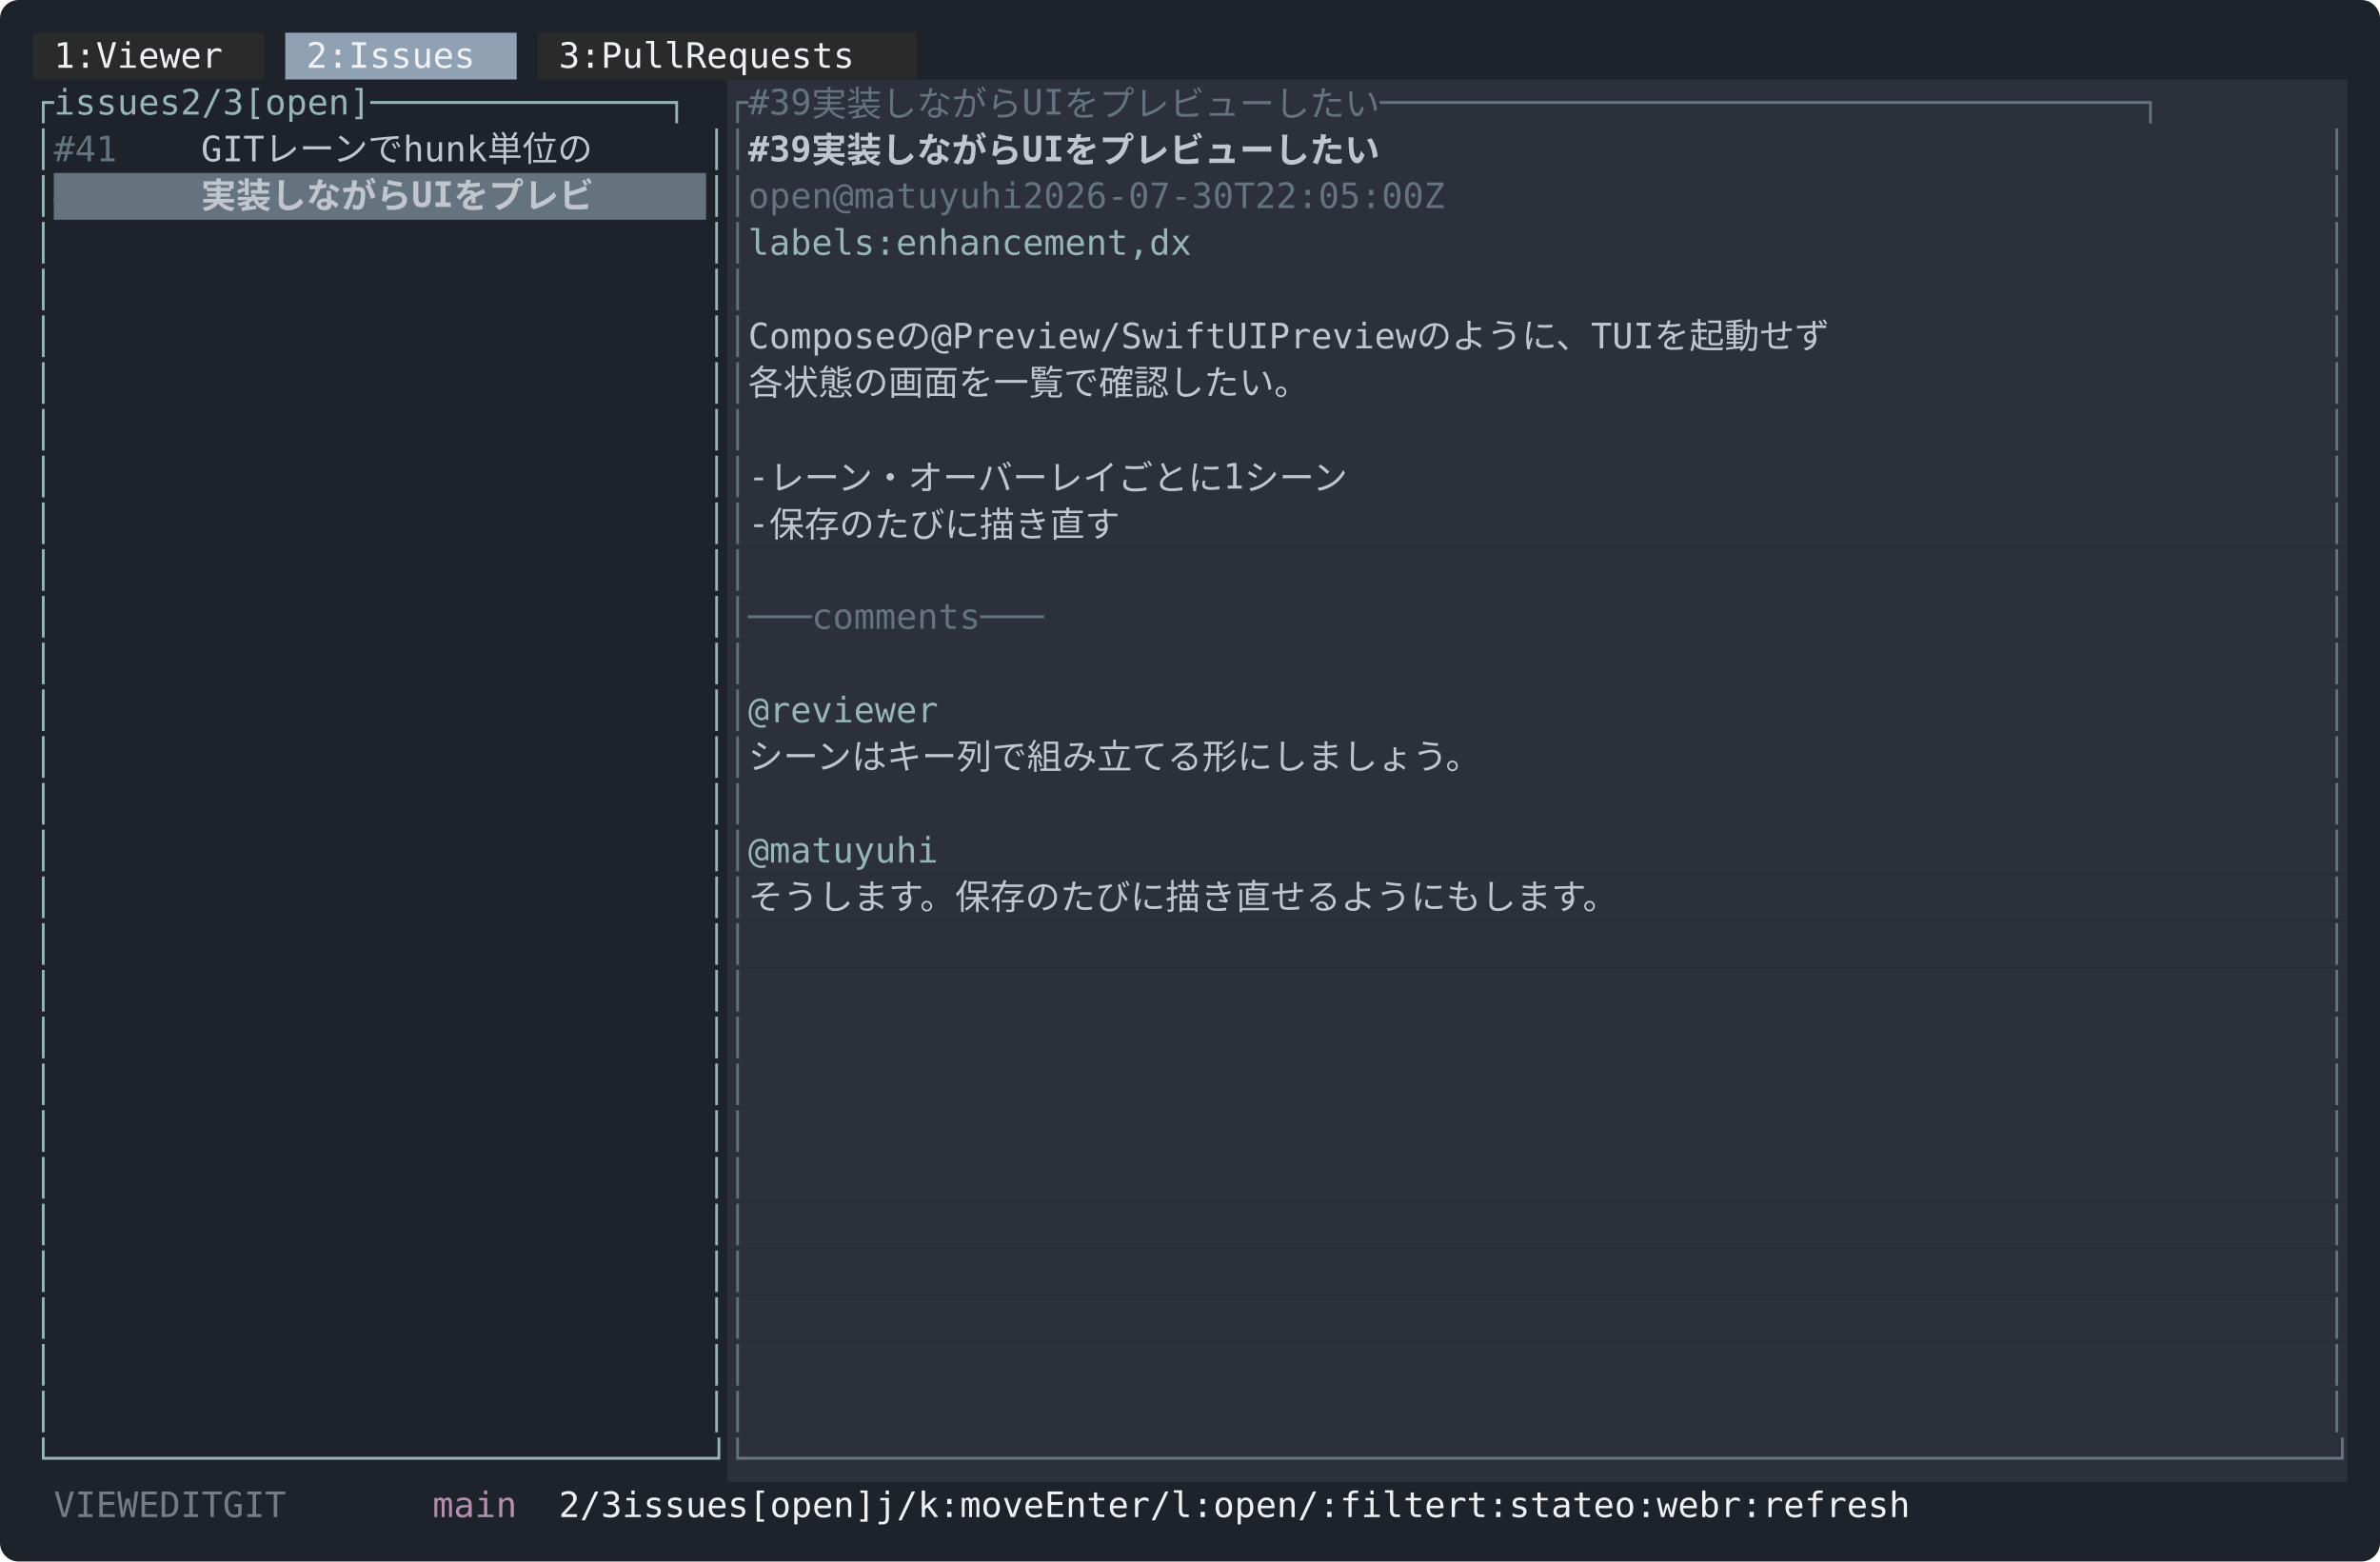
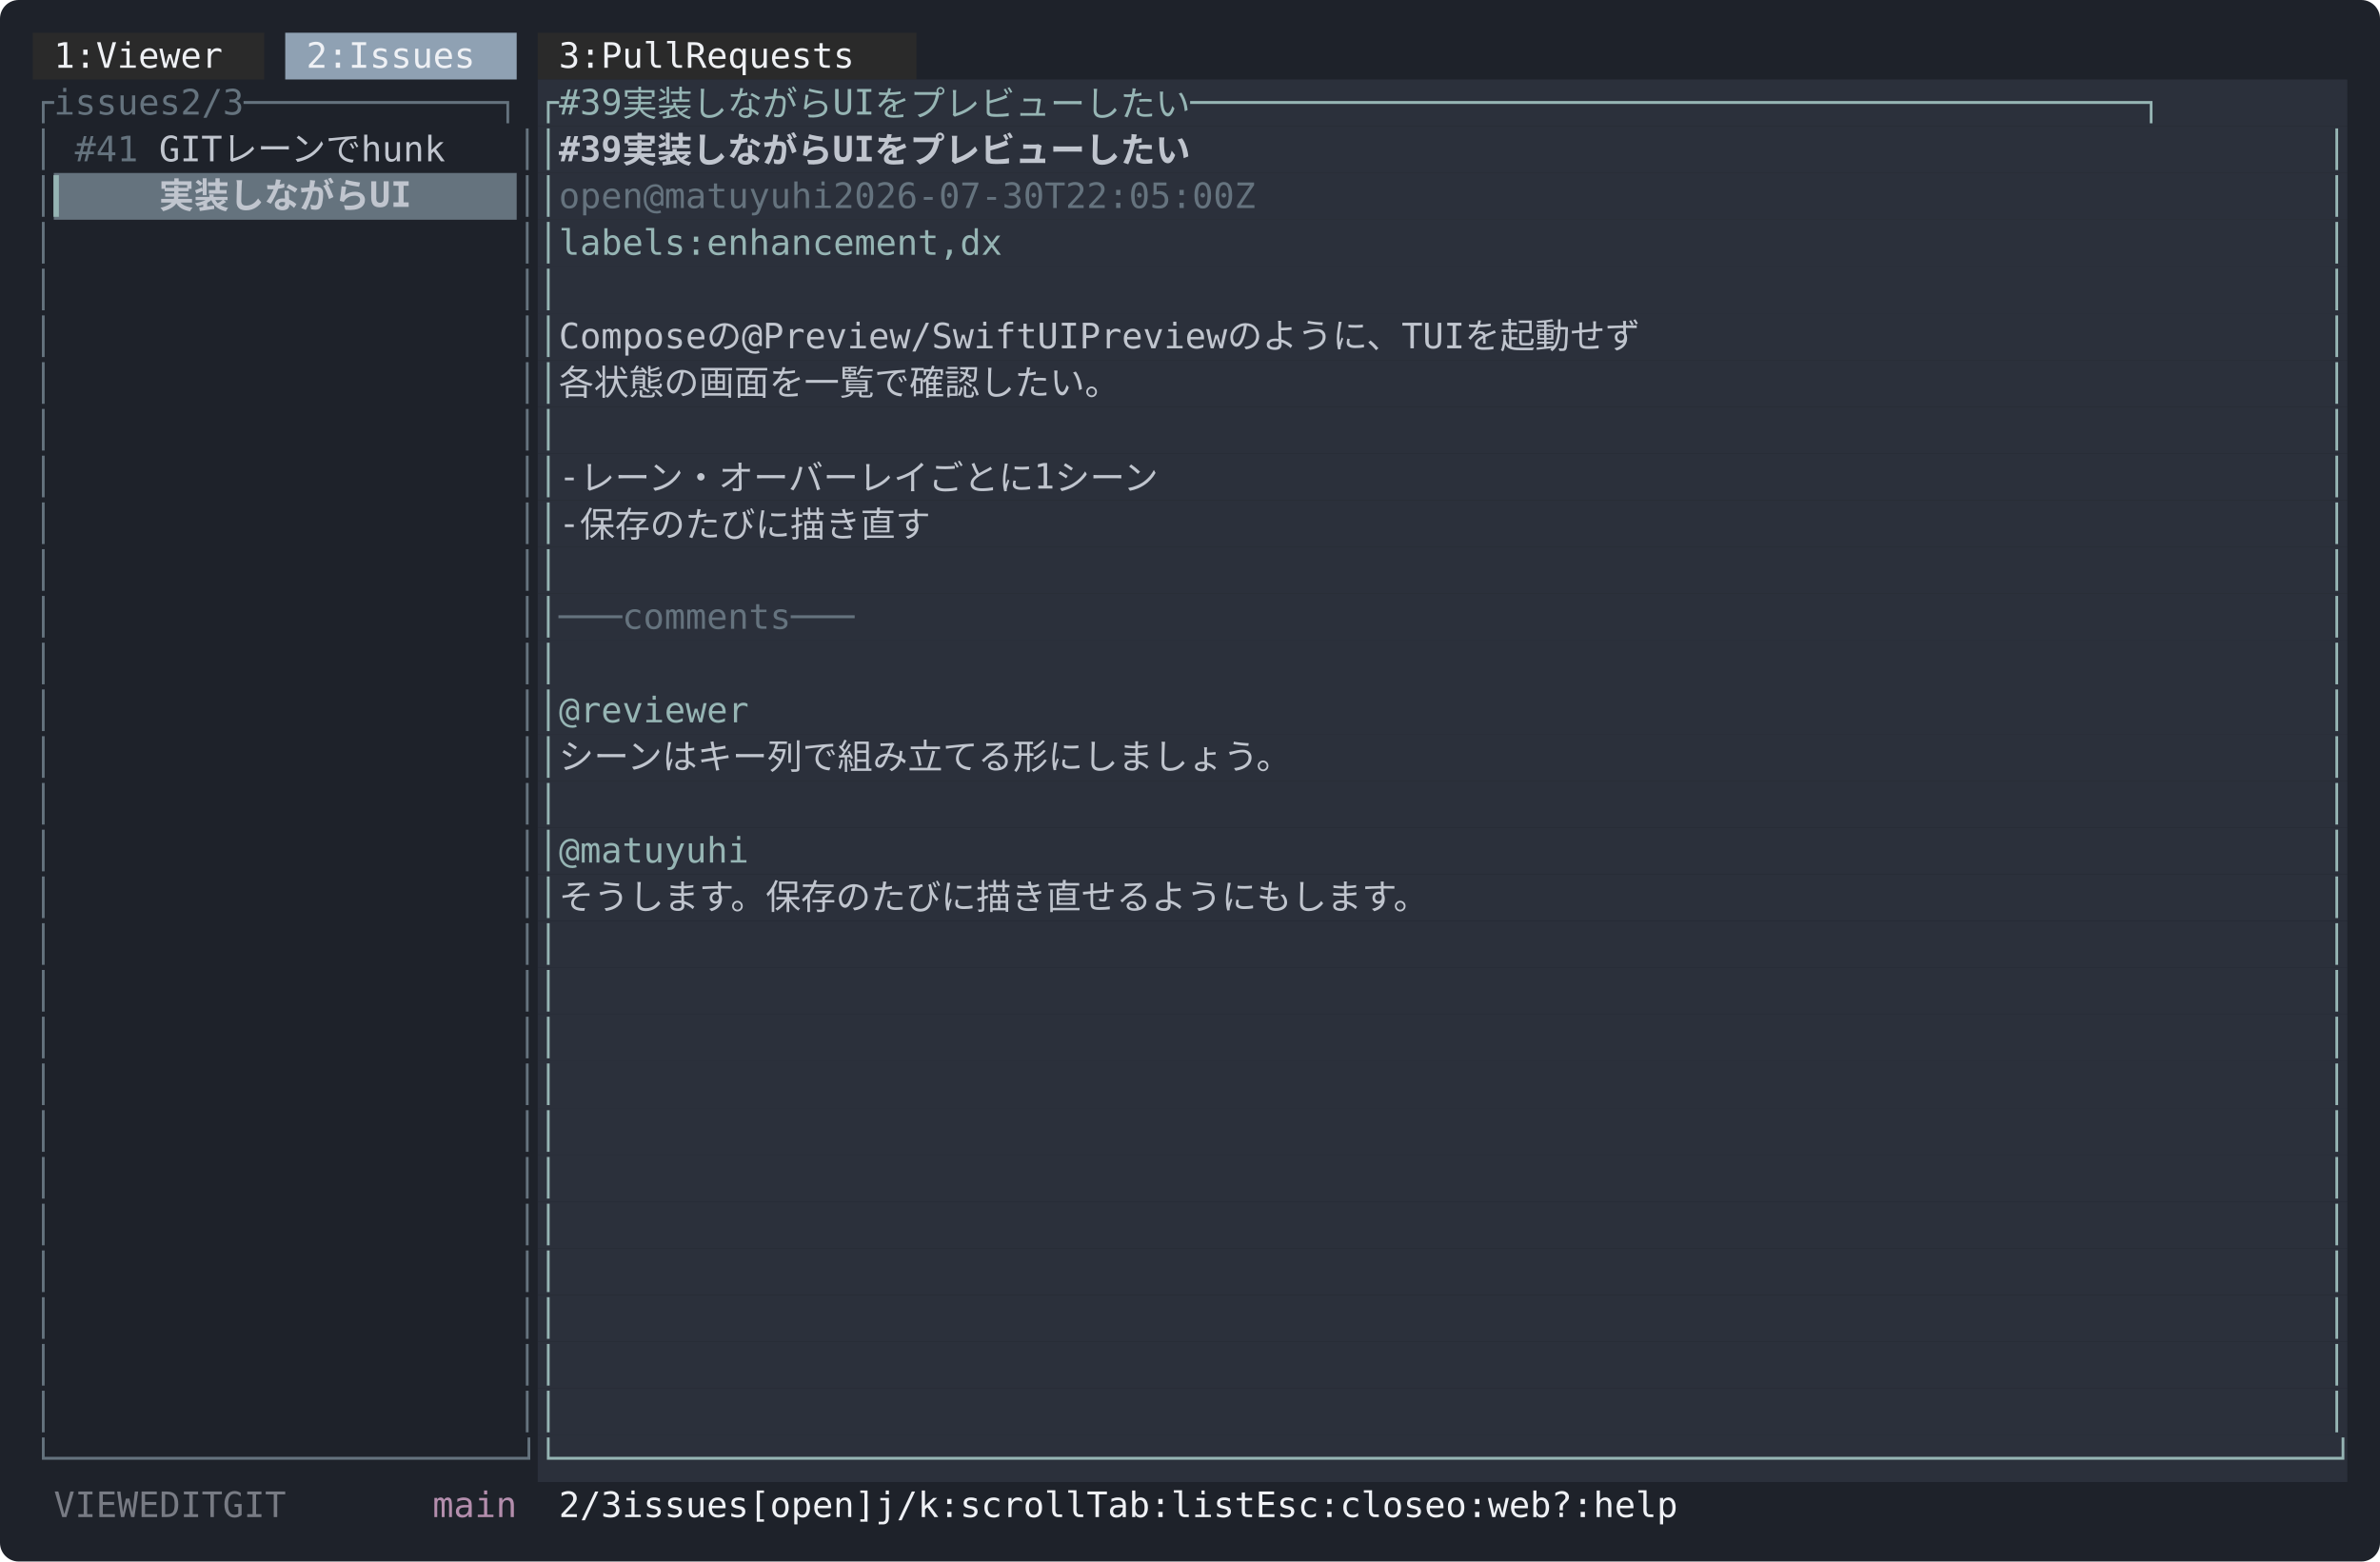
<svg xmlns="http://www.w3.org/2000/svg" width="1018" height="668" viewBox="0 0 1018 668" font-family="ui-monospace, SFMono-Regular, Menlo, Consolas, 'DejaVu Sans Mono', monospace" font-size="15">
  <rect width="1018" height="668" rx="8" fill="#1e222a" />
  <rect x="14" y="14" width="99" height="20" fill="#2a2a2a" />
  <rect x="122" y="14" width="99" height="20" fill="#8fa1b3" />
  <rect x="230" y="14" width="162" height="20" fill="#2a2a2a" />
  <text x="23 32 50 59 68 77 86 95" y="29" fill="#eff1f5">1:Viewer</text>
  <text x="131 140 158 167 176 185 194 203" y="29" fill="#eff1f5">2:Issues</text>
  <text x="239 248 266 275 284 293 311 320 329 338 347 356 365 374" y="29" fill="#eff1f5">3:PullRequests</text>
-   <rect x="311" y="34" width="693" height="20" fill="#2b303b" />
-   <text x="14 23 32 41 50 59 68 86 95 104 122 131 140 149 158 167 176 185 194 203 212 221 230 239 248 257 266 275 284 293 302" y="49" fill="#96b5b4">┌issues2/3[open]──────────────┐</text>
-   <text x="311 320 329 338 365 383 401 419 437 455 482 491 509 527 545 563 581 599 617 635 653 671 680 689 698 707 716 725 734 743 752 761 770 779 788 797 806 815 824 833 842 851 860 869 878 887 896 905 914 923 932 941 950 959 968 977 986 995" y="49" fill="#65737e">┌#39実装しながらUIをプレビューしたい────────────────────────────────────┐</text>
-   <rect x="311" y="54" width="693" height="20" fill="#2b303b" />
-   <text x="14" y="69" fill="#96b5b4">│</text>
-   <text x="23 32 41" y="69" fill="#65737e">#41</text>
-   <text x="86 95 104 122 140 158 176 203 212 221 230 248 266 284" y="69" fill="#c0c5ce">GITレーンでhunk単位の</text>
-   <text x="302" y="69" fill="#96b5b4">│</text>
-   <text x="311" y="69" fill="#65737e">│</text>
-   <text x="320 329 338 365 383 401 419 437 455 482 491 509 527 545 563 581 599 617 635 653" y="69" fill="#c0c5ce" font-weight="bold">#39実装しながらUIをプレビューしたい</text>
-   <text x="995" y="69" fill="#65737e">│</text>
-   <rect x="23" y="74" width="279" height="20" fill="#65737e" />
-   <rect x="311" y="74" width="693" height="20" fill="#2b303b" />
-   <text x="14" y="89" fill="#96b5b4">│</text>
-   <text x="23 32 41" y="89" fill="#65737e" font-weight="bold">#39</text>
-   <text x="86 104 122 140 158 176 203 212 230 248 266 284" y="89" fill="#c0c5ce" font-weight="bold">実装しながらUIをプレビ</text>
-   <text x="302" y="89" fill="#96b5b4">│</text>
-   <text x="311 320 329 338 347 374 383 392 401 410 419 428 437 446 473 482 491 500 509 518 527 536 545 554 563 572 581 590 599 608 617 626 635 644" y="89" fill="#65737e">│open@matuyuhi2026-07-30T22:05:00Z</text>
-   <text x="995" y="89" fill="#65737e">│</text>
-   <rect x="311" y="94" width="693" height="20" fill="#2b303b" />
-   <text x="14" y="109" fill="#96b5b4">│</text>
-   <text x="302" y="109" fill="#96b5b4">│</text>
-   <text x="311" y="109" fill="#65737e">│</text>
-   <text x="320 329 338 347 356 365 374 392 401 410 419 428 437 446 455 464 473 482 491 509 518" y="109" fill="#96b5b4">labels:enhancement,dx</text>
-   <text x="995" y="109" fill="#65737e">│</text>
-   <rect x="311" y="114" width="693" height="20" fill="#2b303b" />
-   <text x="14" y="129" fill="#96b5b4">│</text>
-   <text x="302" y="129" fill="#96b5b4">│</text>
-   <text x="311" y="129" fill="#65737e">│</text>
-   <text x="995" y="129" fill="#65737e">│</text>
-   <rect x="311" y="134" width="693" height="20" fill="#2b303b" />
-   <text x="14" y="149" fill="#96b5b4">│</text>
-   <text x="302" y="149" fill="#96b5b4">│</text>
-   <text x="311" y="149" fill="#65737e">│</text>
-   <text x="320 329 338 347 356 365 374 392 419 428 437 446 455 464 473 482 500 518 527 536 545 554 563 572 590 599 608 617 626 635 644 662 680 698 716 734 752 761 770 788 806 824 842 860" y="149" fill="#c0c5ce">Composeの@Preview/SwiftUIPreviewのように、TUIを起動せず</text>
-   <text x="995" y="149" fill="#65737e">│</text>
-   <rect x="311" y="154" width="693" height="20" fill="#2b303b" />
-   <text x="14" y="169" fill="#96b5b4">│</text>
-   <text x="302" y="169" fill="#96b5b4">│</text>
-   <text x="311" y="169" fill="#65737e">│</text>
-   <text x="320 338 356 374 392 410 428 446 464 482 500 518 536 554 572 590" y="169" fill="#c0c5ce">各状態の画面を一覧で確認したい。</text>
-   <text x="995" y="169" fill="#65737e">│</text>
-   <rect x="311" y="174" width="693" height="20" fill="#2b303b" />
-   <text x="14" y="189" fill="#96b5b4">│</text>
-   <text x="302" y="189" fill="#96b5b4">│</text>
-   <text x="311" y="189" fill="#65737e">│</text>
-   <text x="995" y="189" fill="#65737e">│</text>
-   <rect x="311" y="194" width="693" height="20" fill="#2b303b" />
-   <text x="14" y="209" fill="#96b5b4">│</text>
-   <text x="302" y="209" fill="#96b5b4">│</text>
-   <text x="311" y="209" fill="#65737e">│</text>
-   <text x="320 338 356 374 392 410 428 446 464 482 500 518 536 554 581 599 617 635" y="209" fill="#c0c5ce">-レーン・オーバーレイごとに1シーン</text>
-   <text x="995" y="209" fill="#65737e">│</text>
-   <rect x="311" y="214" width="693" height="20" fill="#2b303b" />
-   <text x="14" y="229" fill="#96b5b4">│</text>
-   <text x="302" y="229" fill="#96b5b4">│</text>
-   <text x="311" y="229" fill="#65737e">│</text>
-   <text x="320 338 356 374 392 410 428 446 464 482 500" y="229" fill="#c0c5ce">-保存のたびに描き直す</text>
-   <text x="995" y="229" fill="#65737e">│</text>
-   <rect x="311" y="234" width="693" height="20" fill="#2b303b" />
-   <text x="14" y="249" fill="#96b5b4">│</text>
-   <text x="302" y="249" fill="#96b5b4">│</text>
-   <text x="311" y="249" fill="#65737e">│</text>
-   <text x="995" y="249" fill="#65737e">│</text>
-   <rect x="311" y="254" width="693" height="20" fill="#2b303b" />
-   <text x="14" y="269" fill="#96b5b4">│</text>
-   <text x="302" y="269" fill="#96b5b4">│</text>
-   <text x="311 320 329 338 356 365 374 383 392 401 410 419 437 446 455" y="269" fill="#65737e">│───comments───</text>
-   <text x="995" y="269" fill="#65737e">│</text>
-   <rect x="311" y="274" width="693" height="20" fill="#2b303b" />
-   <text x="14" y="289" fill="#96b5b4">│</text>
-   <text x="302" y="289" fill="#96b5b4">│</text>
-   <text x="311" y="289" fill="#65737e">│</text>
-   <text x="995" y="289" fill="#65737e">│</text>
-   <rect x="311" y="294" width="693" height="20" fill="#2b303b" />
-   <text x="14" y="309" fill="#96b5b4">│</text>
-   <text x="302" y="309" fill="#96b5b4">│</text>
-   <text x="311" y="309" fill="#65737e">│</text>
-   <text x="320 329 338 347 356 365 374 383 392" y="309" fill="#96b5b4">@reviewer</text>
-   <text x="995" y="309" fill="#65737e">│</text>
-   <rect x="311" y="314" width="693" height="20" fill="#2b303b" />
-   <text x="14" y="329" fill="#96b5b4">│</text>
-   <text x="302" y="329" fill="#96b5b4">│</text>
-   <text x="311" y="329" fill="#65737e">│</text>
-   <text x="320 338 356 374 392 410 428 446 464 482 500 518 536 554 572 590 608 626 644 662 680" y="329" fill="#c0c5ce">シーンはキー列で組み立てる形にしましょう。</text>
-   <text x="995" y="329" fill="#65737e">│</text>
-   <rect x="311" y="334" width="693" height="20" fill="#2b303b" />
-   <text x="14" y="349" fill="#96b5b4">│</text>
-   <text x="302" y="349" fill="#96b5b4">│</text>
-   <text x="311" y="349" fill="#65737e">│</text>
-   <text x="995" y="349" fill="#65737e">│</text>
-   <rect x="311" y="354" width="693" height="20" fill="#2b303b" />
-   <text x="14" y="369" fill="#96b5b4">│</text>
-   <text x="302" y="369" fill="#96b5b4">│</text>
-   <text x="311" y="369" fill="#65737e">│</text>
-   <text x="320 329 338 347 356 365 374 383 392" y="369" fill="#96b5b4">@matuyuhi</text>
-   <text x="995" y="369" fill="#65737e">│</text>
-   <rect x="311" y="374" width="693" height="20" fill="#2b303b" />
-   <text x="14" y="389" fill="#96b5b4">│</text>
-   <text x="302" y="389" fill="#96b5b4">│</text>
-   <text x="311" y="389" fill="#65737e">│</text>
-   <text x="320 338 356 374 392 410 428 446 464 482 500 518 536 554 572 590 608 626 644 662 680 698 716 734 752" y="389" fill="#c0c5ce">そうします。保存のたびに描き直せるようにもします。</text>
-   <text x="995" y="389" fill="#65737e">│</text>
-   <rect x="311" y="394" width="693" height="20" fill="#2b303b" />
-   <text x="14" y="409" fill="#96b5b4">│</text>
-   <text x="302" y="409" fill="#96b5b4">│</text>
-   <text x="311" y="409" fill="#65737e">│</text>
-   <text x="995" y="409" fill="#65737e">│</text>
-   <rect x="311" y="414" width="693" height="20" fill="#2b303b" />
-   <text x="14" y="429" fill="#96b5b4">│</text>
-   <text x="302" y="429" fill="#96b5b4">│</text>
-   <text x="311" y="429" fill="#65737e">│</text>
-   <text x="995" y="429" fill="#65737e">│</text>
-   <rect x="311" y="434" width="693" height="20" fill="#2b303b" />
-   <text x="14" y="449" fill="#96b5b4">│</text>
-   <text x="302" y="449" fill="#96b5b4">│</text>
-   <text x="311" y="449" fill="#65737e">│</text>
-   <text x="995" y="449" fill="#65737e">│</text>
-   <rect x="311" y="454" width="693" height="20" fill="#2b303b" />
-   <text x="14" y="469" fill="#96b5b4">│</text>
-   <text x="302" y="469" fill="#96b5b4">│</text>
-   <text x="311" y="469" fill="#65737e">│</text>
-   <text x="995" y="469" fill="#65737e">│</text>
-   <rect x="311" y="474" width="693" height="20" fill="#2b303b" />
-   <text x="14" y="489" fill="#96b5b4">│</text>
-   <text x="302" y="489" fill="#96b5b4">│</text>
-   <text x="311" y="489" fill="#65737e">│</text>
-   <text x="995" y="489" fill="#65737e">│</text>
-   <rect x="311" y="494" width="693" height="20" fill="#2b303b" />
-   <text x="14" y="509" fill="#96b5b4">│</text>
-   <text x="302" y="509" fill="#96b5b4">│</text>
-   <text x="311" y="509" fill="#65737e">│</text>
-   <text x="995" y="509" fill="#65737e">│</text>
-   <rect x="311" y="514" width="693" height="20" fill="#2b303b" />
-   <text x="14" y="529" fill="#96b5b4">│</text>
-   <text x="302" y="529" fill="#96b5b4">│</text>
-   <text x="311" y="529" fill="#65737e">│</text>
-   <text x="995" y="529" fill="#65737e">│</text>
-   <rect x="311" y="534" width="693" height="20" fill="#2b303b" />
-   <text x="14" y="549" fill="#96b5b4">│</text>
-   <text x="302" y="549" fill="#96b5b4">│</text>
-   <text x="311" y="549" fill="#65737e">│</text>
-   <text x="995" y="549" fill="#65737e">│</text>
-   <rect x="311" y="554" width="693" height="20" fill="#2b303b" />
-   <text x="14" y="569" fill="#96b5b4">│</text>
-   <text x="302" y="569" fill="#96b5b4">│</text>
-   <text x="311" y="569" fill="#65737e">│</text>
-   <text x="995" y="569" fill="#65737e">│</text>
-   <rect x="311" y="574" width="693" height="20" fill="#2b303b" />
-   <text x="14" y="589" fill="#96b5b4">│</text>
-   <text x="302" y="589" fill="#96b5b4">│</text>
-   <text x="311" y="589" fill="#65737e">│</text>
-   <text x="995" y="589" fill="#65737e">│</text>
-   <rect x="311" y="594" width="693" height="20" fill="#2b303b" />
-   <text x="14" y="609" fill="#96b5b4">│</text>
-   <text x="302" y="609" fill="#96b5b4">│</text>
-   <text x="311" y="609" fill="#65737e">│</text>
-   <text x="995" y="609" fill="#65737e">│</text>
-   <rect x="311" y="614" width="693" height="20" fill="#2b303b" />
-   <text x="14 23 32 41 50 59 68 77 86 95 104 113 122 131 140 149 158 167 176 185 194 203 212 221 230 239 248 257 266 275 284 293 302" y="629" fill="#96b5b4">└───────────────────────────────┘</text>
-   <text x="311 320 329 338 347 356 365 374 383 392 401 410 419 428 437 446 455 464 473 482 491 500 509 518 527 536 545 554 563 572 581 590 599 608 617 626 635 644 653 662 671 680 689 698 707 716 725 734 743 752 761 770 779 788 797 806 815 824 833 842 851 860 869 878 887 896 905 914 923 932 941 950 959 968 977 986 995" y="629" fill="#65737e">└───────────────────────────────────────────────────────────────────────────┘</text>
+   <rect x="230" y="34" width="774" height="20" fill="#2b303b" />
+   <text x="14 23 32 41 50 59 68 86 95 104 113 122 131 140 149 158 167 176 185 194 203 212 221" y="49" fill="#65737e">┌issues2/3────────────┐</text>
+   <text x="230 239 248 257 284 302 320 338 356 374 401 410 428 446 464 482 500 518 536 554 572 590 599 608 617 626 635 644 653 662 671 680 689 698 707 716 725 734 743 752 761 770 779 788 797 806 815 824 833 842 851 860 869 878 887 896 905 914 923 932 941 950 959 968 977 986 995" y="49" fill="#96b5b4">┌#39実装しながらUIをプレビューしたい─────────────────────────────────────────────┐</text>
+   <rect x="230" y="54" width="774" height="20" fill="#2b303b" />
+   <text x="14" y="69" fill="#65737e">│</text>
+   <text x="32 41 50" y="69" fill="#65737e">#41</text>
+   <text x="68 77 86 104 122 140 158 185 194 203 212" y="69" fill="#c0c5ce">GITレーンでhunk</text>
+   <text x="221" y="69" fill="#65737e">│</text>
+   <text x="230" y="69" fill="#96b5b4">│</text>
+   <text x="239 248 257 284 302 320 338 356 374 401 410 428 446 464 482 500 518 536 554 572" y="69" fill="#c0c5ce" font-weight="bold">#39実装しながらUIをプレビューしたい</text>
+   <text x="995" y="69" fill="#96b5b4">│</text>
+   <rect x="23" y="74" width="198" height="20" fill="#65737e" />
+   <rect x="230" y="74" width="774" height="20" fill="#2b303b" />
+   <text x="14" y="89" fill="#65737e">│</text>
+   <text x="23" y="89" fill="#96b5b4" font-weight="bold">▎</text>
+   <text x="32 41 50" y="89" fill="#65737e" font-weight="bold">#39</text>
+   <text x="68 86 104 122 140 158 185 194" y="89" fill="#c0c5ce" font-weight="bold">実装しながらUI</text>
+   <text x="221" y="89" fill="#65737e">│</text>
+   <text x="230" y="89" fill="#96b5b4">│</text>
+   <text x="239 248 257 266 293 302 311 320 329 338 347 356 365 392 401 410 419 428 437 446 455 464 473 482 491 500 509 518 527 536 545 554 563" y="89" fill="#65737e">open@matuyuhi2026-07-30T22:05:00Z</text>
+   <text x="995" y="89" fill="#96b5b4">│</text>
+   <rect x="230" y="94" width="774" height="20" fill="#2b303b" />
+   <text x="14" y="109" fill="#65737e">│</text>
+   <text x="221" y="109" fill="#65737e">│</text>
+   <text x="230 239 248 257 266 275 284 293 311 320 329 338 347 356 365 374 383 392 401 410 428 437" y="109" fill="#96b5b4">│labels:enhancement,dx</text>
+   <text x="995" y="109" fill="#96b5b4">│</text>
+   <rect x="230" y="114" width="774" height="20" fill="#2b303b" />
+   <text x="14" y="129" fill="#65737e">│</text>
+   <text x="221" y="129" fill="#65737e">│</text>
+   <text x="230" y="129" fill="#96b5b4">│</text>
+   <text x="995" y="129" fill="#96b5b4">│</text>
+   <rect x="230" y="134" width="774" height="20" fill="#2b303b" />
+   <text x="14" y="149" fill="#65737e">│</text>
+   <text x="221" y="149" fill="#65737e">│</text>
+   <text x="230" y="149" fill="#96b5b4">│</text>
+   <text x="239 248 257 266 275 284 293 311 338 347 356 365 374 383 392 401 419 437 446 455 464 473 482 491 509 518 527 536 545 554 563 581 599 617 635 653 671 680 689 707 725 743 761 779" y="149" fill="#c0c5ce">Composeの@Preview/SwiftUIPreviewのように、TUIを起動せず</text>
+   <text x="995" y="149" fill="#96b5b4">│</text>
+   <rect x="230" y="154" width="774" height="20" fill="#2b303b" />
+   <text x="14" y="169" fill="#65737e">│</text>
+   <text x="221" y="169" fill="#65737e">│</text>
+   <text x="230" y="169" fill="#96b5b4">│</text>
+   <text x="239 257 275 293 311 329 347 365 383 401 419 437 455 473 491 509" y="169" fill="#c0c5ce">各状態の画面を一覧で確認したい。</text>
+   <text x="995" y="169" fill="#96b5b4">│</text>
+   <rect x="230" y="174" width="774" height="20" fill="#2b303b" />
+   <text x="14" y="189" fill="#65737e">│</text>
+   <text x="221" y="189" fill="#65737e">│</text>
+   <text x="230" y="189" fill="#96b5b4">│</text>
+   <text x="995" y="189" fill="#96b5b4">│</text>
+   <rect x="230" y="194" width="774" height="20" fill="#2b303b" />
+   <text x="14" y="209" fill="#65737e">│</text>
+   <text x="221" y="209" fill="#65737e">│</text>
+   <text x="230" y="209" fill="#96b5b4">│</text>
+   <text x="239 257 275 293 311 329 347 365 383 401 419 437 455 473 500 518 536 554" y="209" fill="#c0c5ce">-レーン・オーバーレイごとに1シーン</text>
+   <text x="995" y="209" fill="#96b5b4">│</text>
+   <rect x="230" y="214" width="774" height="20" fill="#2b303b" />
+   <text x="14" y="229" fill="#65737e">│</text>
+   <text x="221" y="229" fill="#65737e">│</text>
+   <text x="230" y="229" fill="#96b5b4">│</text>
+   <text x="239 257 275 293 311 329 347 365 383 401 419" y="229" fill="#c0c5ce">-保存のたびに描き直す</text>
+   <text x="995" y="229" fill="#96b5b4">│</text>
+   <rect x="230" y="234" width="774" height="20" fill="#2b303b" />
+   <text x="14" y="249" fill="#65737e">│</text>
+   <text x="221" y="249" fill="#65737e">│</text>
+   <text x="230" y="249" fill="#96b5b4">│</text>
+   <text x="995" y="249" fill="#96b5b4">│</text>
+   <rect x="230" y="254" width="774" height="20" fill="#2b303b" />
+   <text x="14" y="269" fill="#65737e">│</text>
+   <text x="221" y="269" fill="#65737e">│</text>
+   <text x="230" y="269" fill="#96b5b4">│</text>
+   <text x="239 248 257 275 284 293 302 311 320 329 338 356 365 374" y="269" fill="#65737e">───comments───</text>
+   <text x="995" y="269" fill="#96b5b4">│</text>
+   <rect x="230" y="274" width="774" height="20" fill="#2b303b" />
+   <text x="14" y="289" fill="#65737e">│</text>
+   <text x="221" y="289" fill="#65737e">│</text>
+   <text x="230" y="289" fill="#96b5b4">│</text>
+   <text x="995" y="289" fill="#96b5b4">│</text>
+   <rect x="230" y="294" width="774" height="20" fill="#2b303b" />
+   <text x="14" y="309" fill="#65737e">│</text>
+   <text x="221" y="309" fill="#65737e">│</text>
+   <text x="230 239 248 257 266 275 284 293 302 311" y="309" fill="#96b5b4">│@reviewer</text>
+   <text x="995" y="309" fill="#96b5b4">│</text>
+   <rect x="230" y="314" width="774" height="20" fill="#2b303b" />
+   <text x="14" y="329" fill="#65737e">│</text>
+   <text x="221" y="329" fill="#65737e">│</text>
+   <text x="230" y="329" fill="#96b5b4">│</text>
+   <text x="239 257 275 293 311 329 347 365 383 401 419 437 455 473 491 509 527 545 563 581 599" y="329" fill="#c0c5ce">シーンはキー列で組み立てる形にしましょう。</text>
+   <text x="995" y="329" fill="#96b5b4">│</text>
+   <rect x="230" y="334" width="774" height="20" fill="#2b303b" />
+   <text x="14" y="349" fill="#65737e">│</text>
+   <text x="221" y="349" fill="#65737e">│</text>
+   <text x="230" y="349" fill="#96b5b4">│</text>
+   <text x="995" y="349" fill="#96b5b4">│</text>
+   <rect x="230" y="354" width="774" height="20" fill="#2b303b" />
+   <text x="14" y="369" fill="#65737e">│</text>
+   <text x="221" y="369" fill="#65737e">│</text>
+   <text x="230 239 248 257 266 275 284 293 302 311" y="369" fill="#96b5b4">│@matuyuhi</text>
+   <text x="995" y="369" fill="#96b5b4">│</text>
+   <rect x="230" y="374" width="774" height="20" fill="#2b303b" />
+   <text x="14" y="389" fill="#65737e">│</text>
+   <text x="221" y="389" fill="#65737e">│</text>
+   <text x="230" y="389" fill="#96b5b4">│</text>
+   <text x="239 257 275 293 311 329 347 365 383 401 419 437 455 473 491 509 527 545 563 581 599 617 635 653 671" y="389" fill="#c0c5ce">そうします。保存のたびに描き直せるようにもします。</text>
+   <text x="995" y="389" fill="#96b5b4">│</text>
+   <rect x="230" y="394" width="774" height="20" fill="#2b303b" />
+   <text x="14" y="409" fill="#65737e">│</text>
+   <text x="221" y="409" fill="#65737e">│</text>
+   <text x="230" y="409" fill="#96b5b4">│</text>
+   <text x="995" y="409" fill="#96b5b4">│</text>
+   <rect x="230" y="414" width="774" height="20" fill="#2b303b" />
+   <text x="14" y="429" fill="#65737e">│</text>
+   <text x="221" y="429" fill="#65737e">│</text>
+   <text x="230" y="429" fill="#96b5b4">│</text>
+   <text x="995" y="429" fill="#96b5b4">│</text>
+   <rect x="230" y="434" width="774" height="20" fill="#2b303b" />
+   <text x="14" y="449" fill="#65737e">│</text>
+   <text x="221" y="449" fill="#65737e">│</text>
+   <text x="230" y="449" fill="#96b5b4">│</text>
+   <text x="995" y="449" fill="#96b5b4">│</text>
+   <rect x="230" y="454" width="774" height="20" fill="#2b303b" />
+   <text x="14" y="469" fill="#65737e">│</text>
+   <text x="221" y="469" fill="#65737e">│</text>
+   <text x="230" y="469" fill="#96b5b4">│</text>
+   <text x="995" y="469" fill="#96b5b4">│</text>
+   <rect x="230" y="474" width="774" height="20" fill="#2b303b" />
+   <text x="14" y="489" fill="#65737e">│</text>
+   <text x="221" y="489" fill="#65737e">│</text>
+   <text x="230" y="489" fill="#96b5b4">│</text>
+   <text x="995" y="489" fill="#96b5b4">│</text>
+   <rect x="230" y="494" width="774" height="20" fill="#2b303b" />
+   <text x="14" y="509" fill="#65737e">│</text>
+   <text x="221" y="509" fill="#65737e">│</text>
+   <text x="230" y="509" fill="#96b5b4">│</text>
+   <text x="995" y="509" fill="#96b5b4">│</text>
+   <rect x="230" y="514" width="774" height="20" fill="#2b303b" />
+   <text x="14" y="529" fill="#65737e">│</text>
+   <text x="221" y="529" fill="#65737e">│</text>
+   <text x="230" y="529" fill="#96b5b4">│</text>
+   <text x="995" y="529" fill="#96b5b4">│</text>
+   <rect x="230" y="534" width="774" height="20" fill="#2b303b" />
+   <text x="14" y="549" fill="#65737e">│</text>
+   <text x="221" y="549" fill="#65737e">│</text>
+   <text x="230" y="549" fill="#96b5b4">│</text>
+   <text x="995" y="549" fill="#96b5b4">│</text>
+   <rect x="230" y="554" width="774" height="20" fill="#2b303b" />
+   <text x="14" y="569" fill="#65737e">│</text>
+   <text x="221" y="569" fill="#65737e">│</text>
+   <text x="230" y="569" fill="#96b5b4">│</text>
+   <text x="995" y="569" fill="#96b5b4">│</text>
+   <rect x="230" y="574" width="774" height="20" fill="#2b303b" />
+   <text x="14" y="589" fill="#65737e">│</text>
+   <text x="221" y="589" fill="#65737e">│</text>
+   <text x="230" y="589" fill="#96b5b4">│</text>
+   <text x="995" y="589" fill="#96b5b4">│</text>
+   <rect x="230" y="594" width="774" height="20" fill="#2b303b" />
+   <text x="14" y="609" fill="#65737e">│</text>
+   <text x="221" y="609" fill="#65737e">│</text>
+   <text x="230" y="609" fill="#96b5b4">│</text>
+   <text x="995" y="609" fill="#96b5b4">│</text>
+   <rect x="230" y="614" width="774" height="20" fill="#2b303b" />
+   <text x="14 23 32 41 50 59 68 77 86 95 104 113 122 131 140 149 158 167 176 185 194 203 212 221" y="629" fill="#65737e">└──────────────────────┘</text>
+   <text x="230 239 248 257 266 275 284 293 302 311 320 329 338 347 356 365 374 383 392 401 410 419 428 437 446 455 464 473 482 491 500 509 518 527 536 545 554 563 572 581 590 599 608 617 626 635 644 653 662 671 680 689 698 707 716 725 734 743 752 761 770 779 788 797 806 815 824 833 842 851 860 869 878 887 896 905 914 923 932 941 950 959 968 977 986 995" y="629" fill="#96b5b4">└────────────────────────────────────────────────────────────────────────────────────┘</text>
  <text x="23 32 41 50 77 86 95 104 131 140 149" y="649" fill="#c0c5ce" fill-opacity="0.55">VIEWEDITGIT</text>
  <text x="185 194 203 212" y="649" fill="#b48ead">main</text>
-   <text x="239 248 257 275 284 293 302 311 320 338 347 356 365 374 383 410 419 428 437 455 464 473 482 509 518 527 536 545 554 563 572 590 599 608 617 644 653 671 680 689 698 707 716 743 752 770 779 788 797 806 833 842 860 869 878 905 914 932 941 950 959 968 977 986" y="649" fill="#eff1f5">2/3issues[open]j/k:moveEnter/l:open/:filtert:stateo:webr:refresh</text>
+   <text x="239 248 257 275 284 293 302 311 320 338 347 356 365 374 383 410 419 428 437 455 464 473 482 491 500 527 536 545 554 572 581 590 599 626 635 644 653 671 680 689 698 707 734 743 761 770 779 806 815 833 842 851 860" y="649" fill="#eff1f5">2/3issues[open]j/k:scrollTab:listEsc:closeo:web?:help</text>
</svg>
